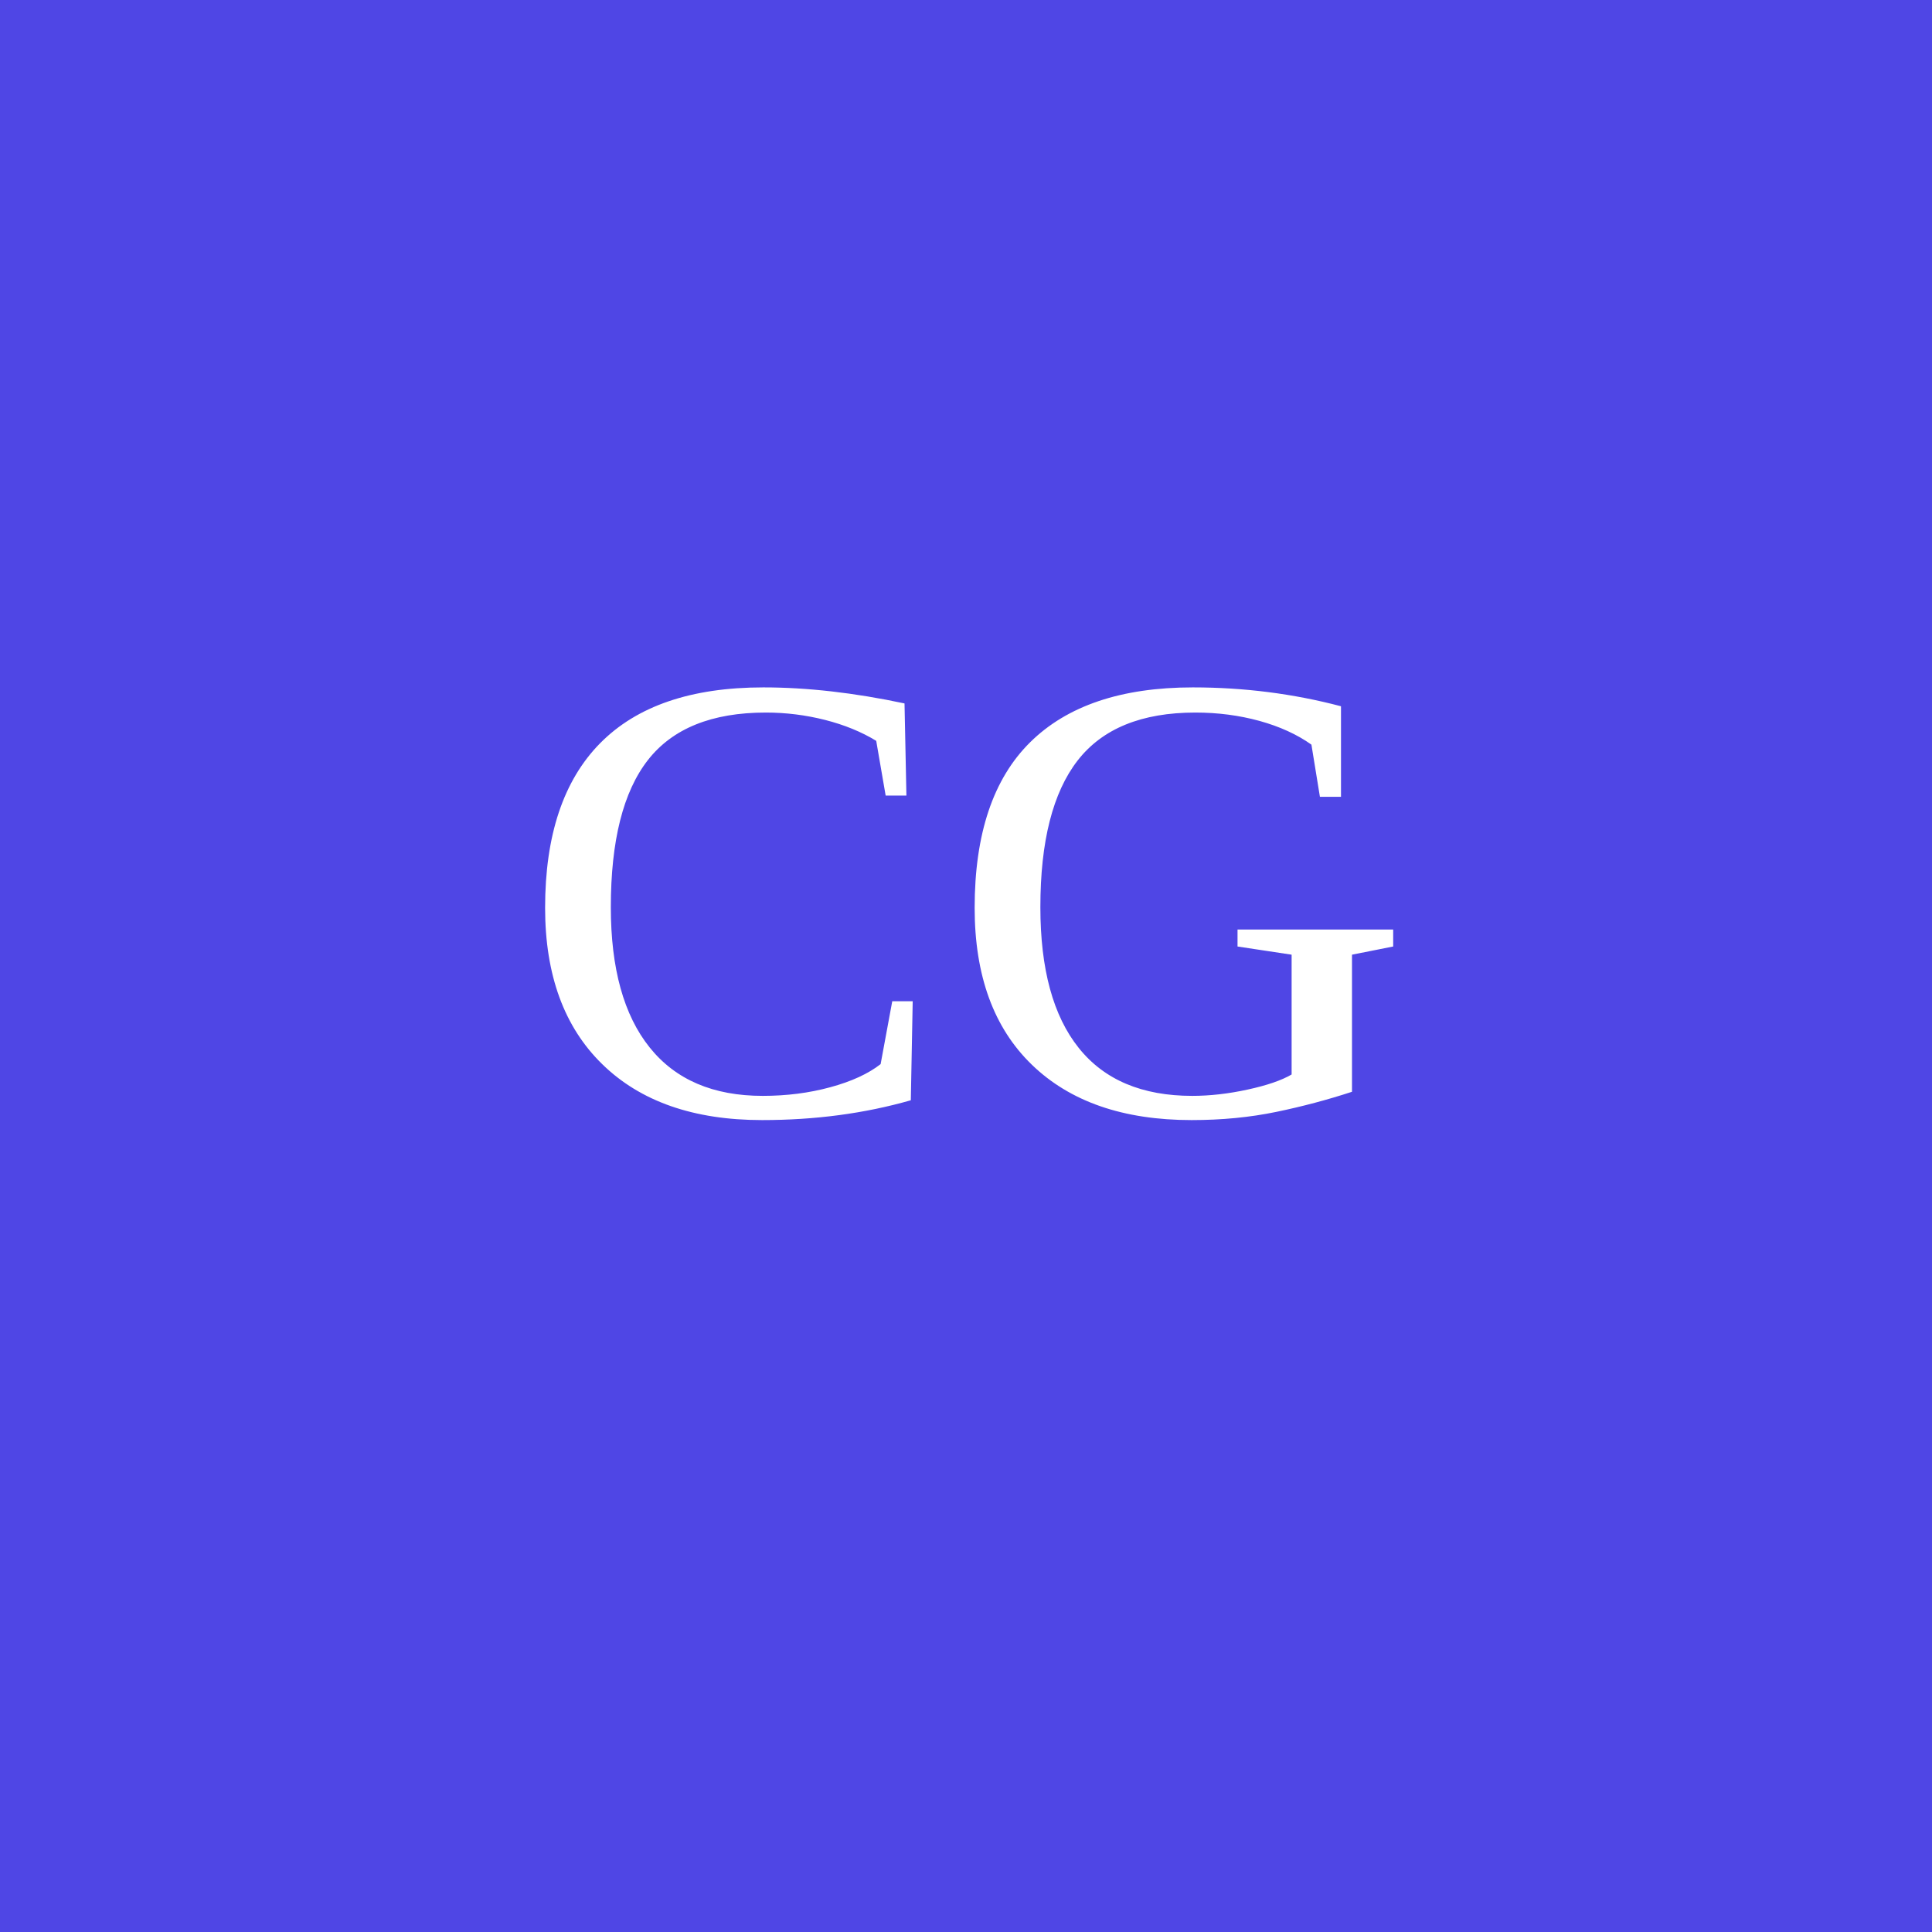
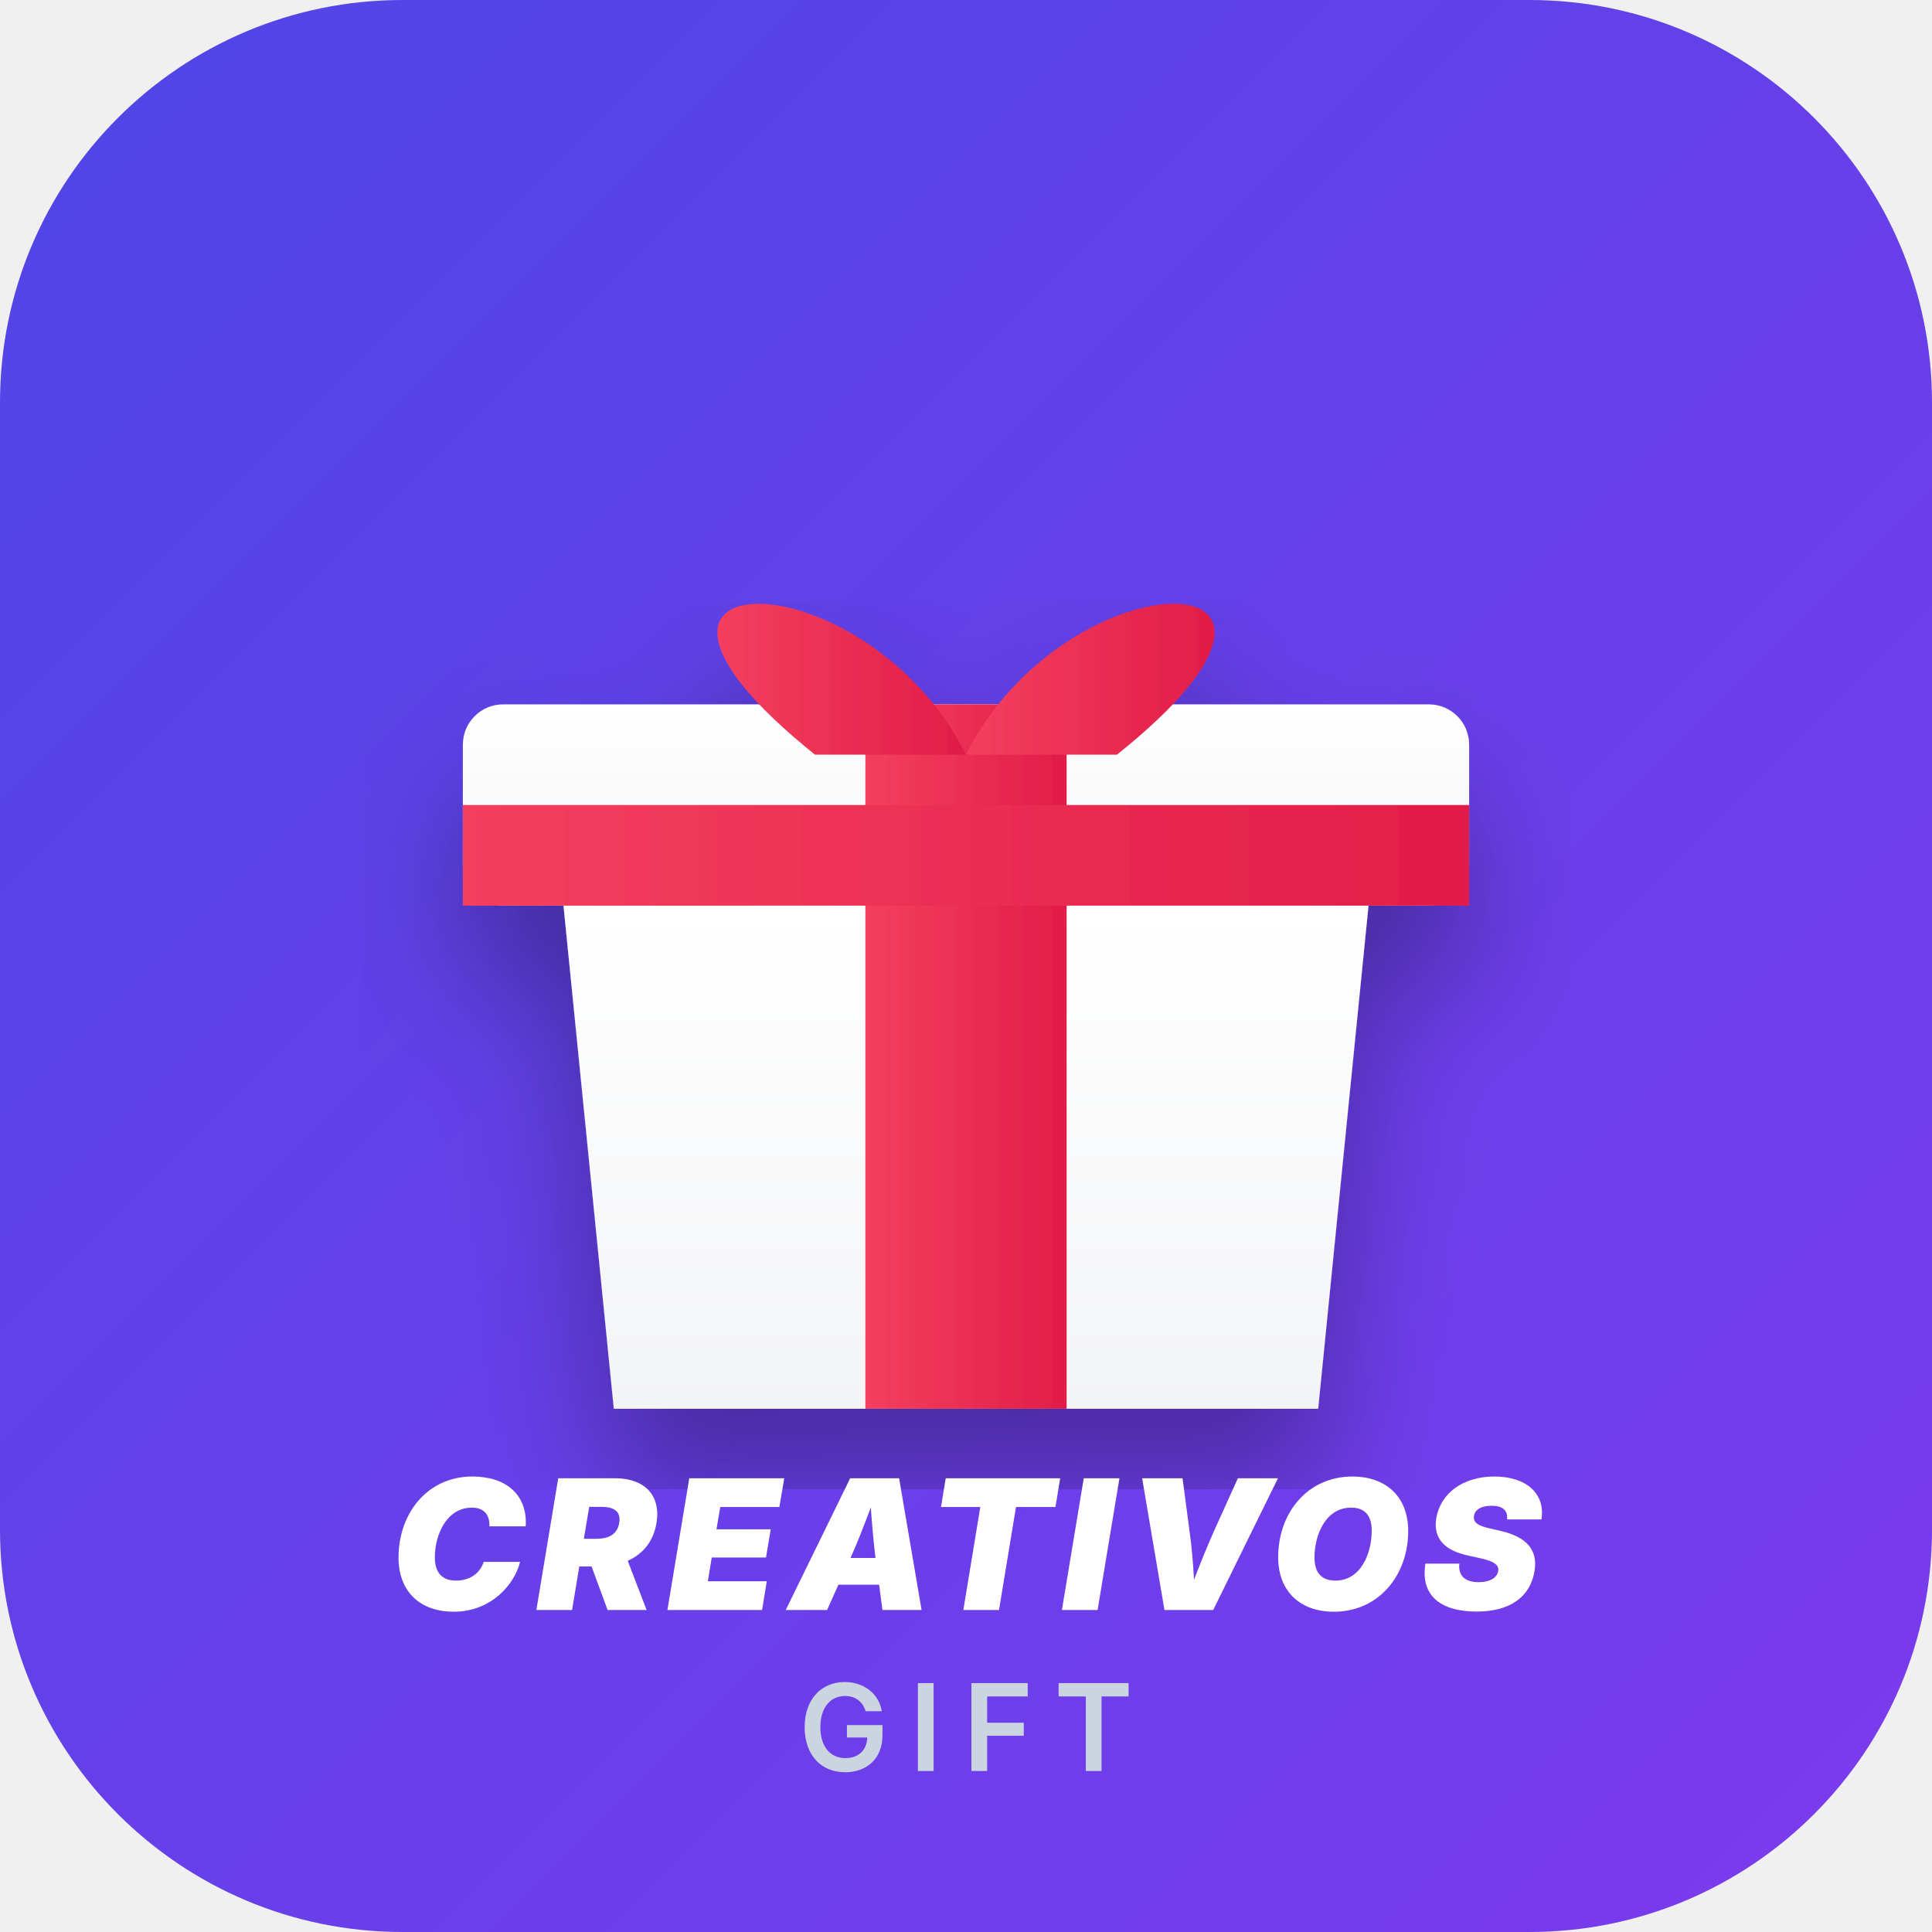
- <svg xmlns="http://www.w3.org/2000/svg" width="192" height="192">
-   <rect width="192" height="192" fill="#4F46E5" />
-   <text x="50%" y="50%" dominant-baseline="middle" text-anchor="middle" font-size="64" fill="white">CG</text>
+ <svg xmlns="http://www.w3.org/2000/svg" width="192" height="192" viewBox="0 0 192 192">
+   <defs>
+     <linearGradient id="bgGrad" x1="0%" y1="0%" x2="100%" y2="100%">
+       <stop offset="0%" stop-color="#4F46E5" />
+       <stop offset="100%" stop-color="#7C3AED" />
+     </linearGradient>
+     <linearGradient id="boxGrad" x1="0%" y1="0%" x2="0%" y2="100%">
+       <stop offset="0%" stop-color="#FFFFFF" />
+       <stop offset="100%" stop-color="#F3F4F6" />
+     </linearGradient>
+     <linearGradient id="ribbonGrad" x1="0%" y1="0%" x2="100%" y2="0%">
+       <stop offset="0%" stop-color="#F43F5E" />
+       <stop offset="100%" stop-color="#E11D48" />
+     </linearGradient>
+     <filter id="shadow" x="-10%" y="-10%" width="120%" height="120%">
+       <feDropShadow dx="0" dy="8" stdDeviation="6" flood-opacity="0.3" flood-color="#000000" />
+     </filter>
+   </defs>
+   <rect width="192" height="192" rx="40" fill="url(#bgGrad)" />
+   <g transform="translate(46, 60)" filter="url(#shadow)">
+     <path d="M10 30 L90 30 L85 80 L15 80 Z" fill="url(#boxGrad)" />
+     <rect x="0" y="10" width="100" height="20" rx="4" fill="url(#boxGrad)" />
+     <rect x="40" y="10" width="20" height="70" fill="url(#ribbonGrad)" />
+     <rect x="0" y="20" width="100" height="10" fill="url(#ribbonGrad)" />
+     <path d="M50 15 C40 -5 10 -5 35 15 Z" fill="url(#ribbonGrad)" />
+     <path d="M50 15 C60 -5 90 -5 65 15 Z" fill="url(#ribbonGrad)" />
+   </g>
+   <text x="96" y="160" font-family="system-ui, -apple-system, sans-serif" font-size="18" font-weight="900" font-style="italic" fill="white" text-anchor="middle" letter-spacing="1">CREATIVOS</text>
+   <text x="96" y="176" font-family="system-ui, -apple-system, sans-serif" font-size="12" font-weight="600" fill="#CBD5E1" text-anchor="middle" letter-spacing="2">GIFT</text>
</svg>
